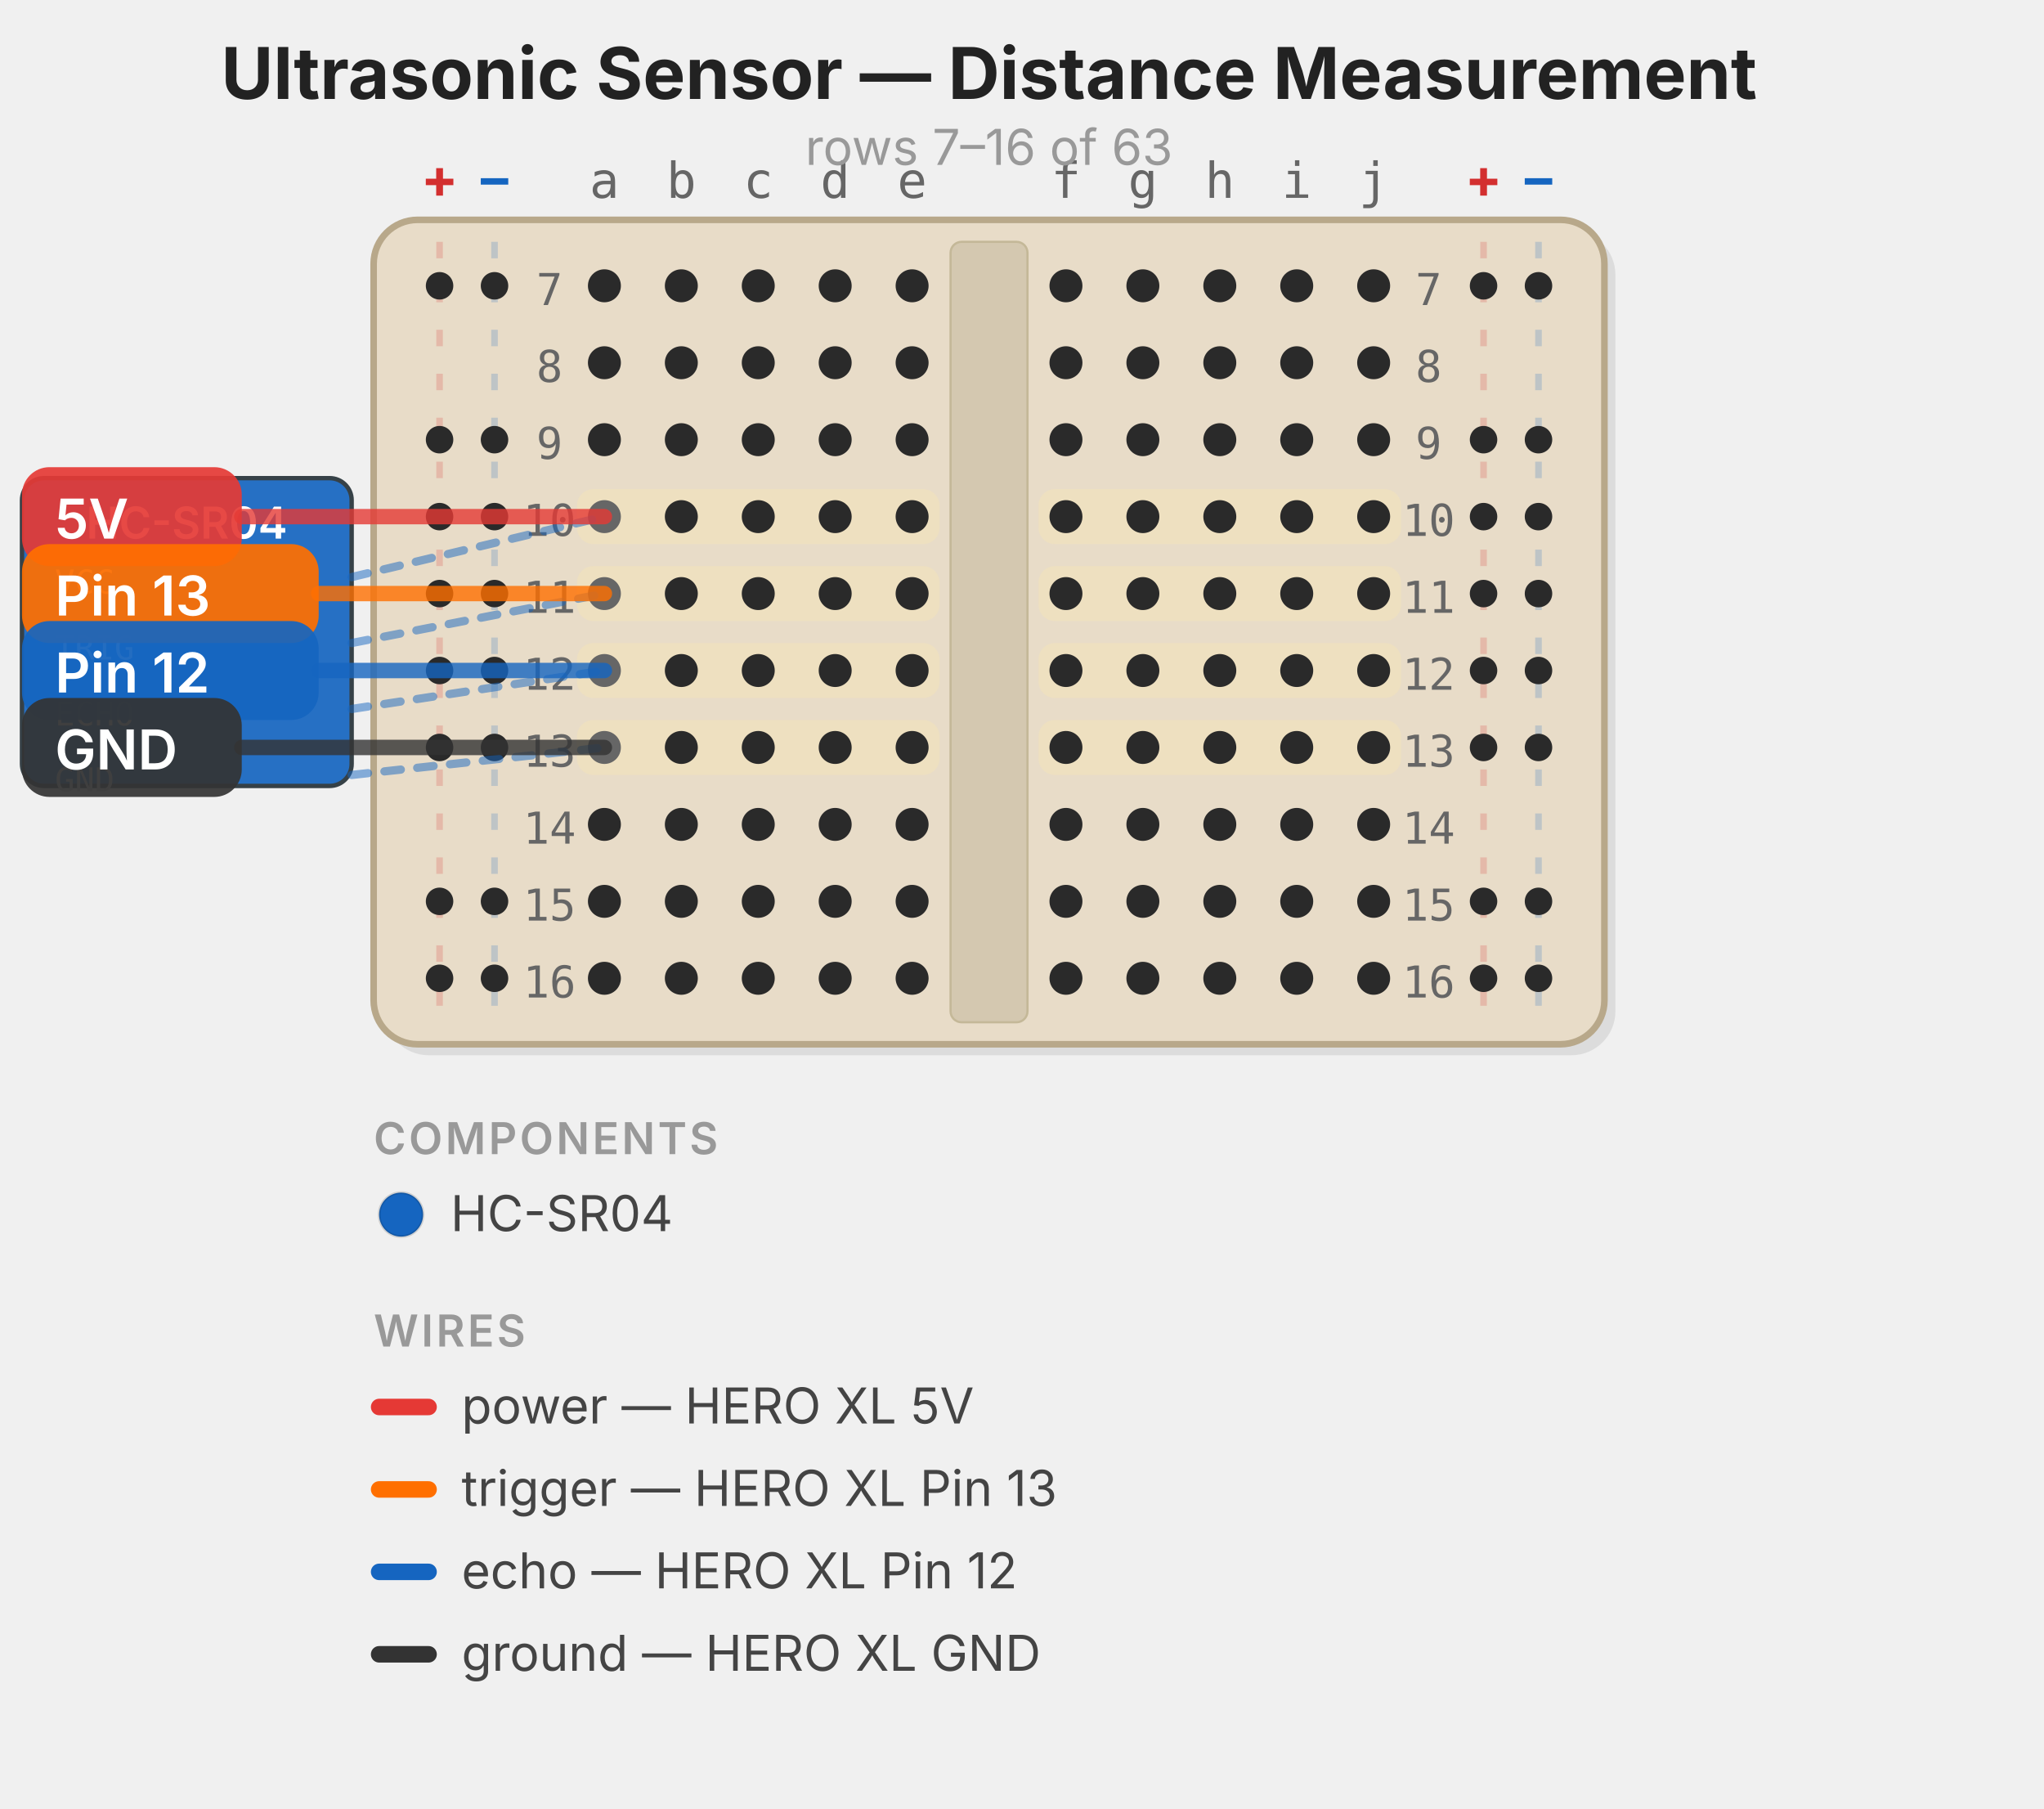
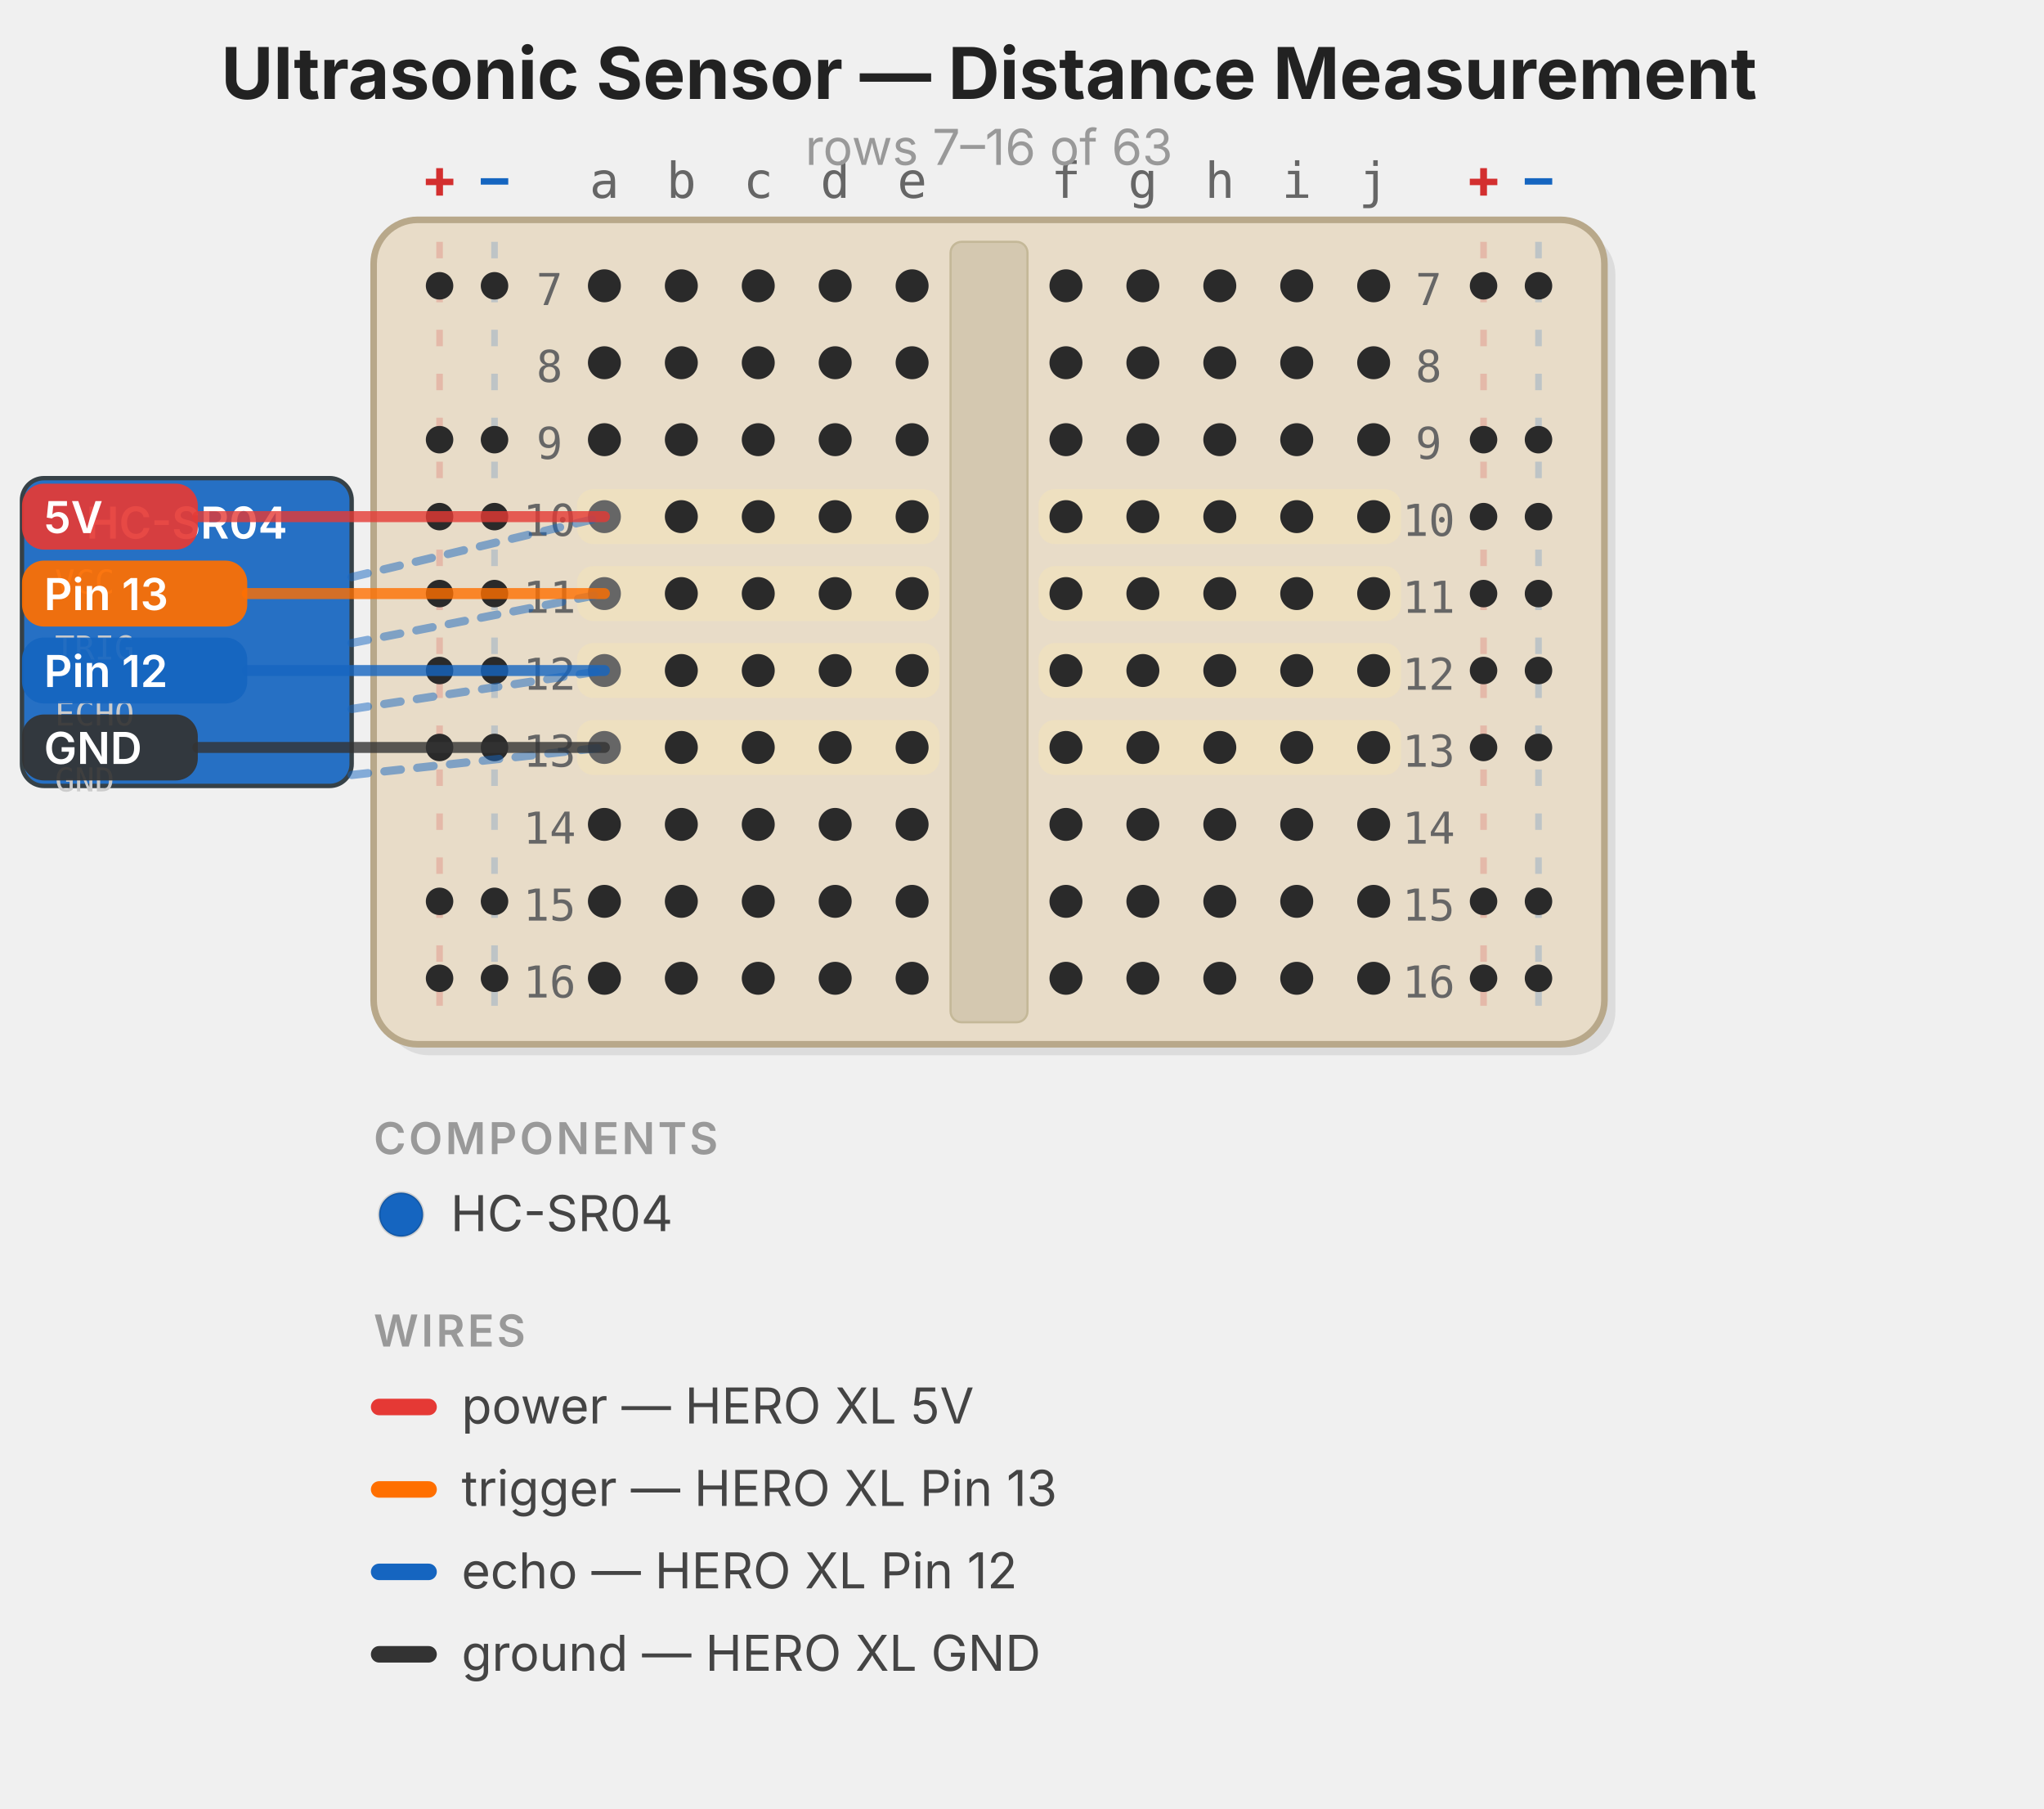
<svg xmlns="http://www.w3.org/2000/svg" viewBox="0 0 372 329" width="372" height="329" style="background:#fff">
  <rect x="70.0" y="42.0" width="224.0" height="150.0" rx="8" fill="#00000015" />
  <rect x="68.0" y="40.0" width="224.0" height="150.0" rx="8" fill="#e8dcc8" stroke="#b8a88a" stroke-width="1.2" />
  <rect x="173.0" y="44.0" width="14.0" height="142.0" rx="2" fill="#d4c8b0" stroke="#c4b898" stroke-width="0.4" />
  <line x1="80.0" y1="44.0" x2="80.0" y2="186.0" stroke="#d32f2f" stroke-width="1.2" opacity="0.2" stroke-dasharray="3,5" />
  <line x1="90.0" y1="44.0" x2="90.0" y2="186.0" stroke="#1565c0" stroke-width="1.2" opacity="0.2" stroke-dasharray="3,5" />
  <line x1="270.0" y1="44.0" x2="270.0" y2="186.0" stroke="#d32f2f" stroke-width="1.2" opacity="0.2" stroke-dasharray="3,5" />
  <line x1="280.0" y1="44.0" x2="280.0" y2="186.0" stroke="#1565c0" stroke-width="1.2" opacity="0.2" stroke-dasharray="3,5" />
  <rect x="105.0" y="89.0" width="66.0" height="10.0" rx="3" fill="#ffeaa7" opacity="0.25" />
  <rect x="189.0" y="89.0" width="66.0" height="10.0" rx="3" fill="#ffeaa7" opacity="0.25" />
  <rect x="105.0" y="103.0" width="66.0" height="10.0" rx="3" fill="#ffeaa7" opacity="0.25" />
  <rect x="189.0" y="103.0" width="66.0" height="10.0" rx="3" fill="#ffeaa7" opacity="0.25" />
  <rect x="105.0" y="117.0" width="66.0" height="10.0" rx="3" fill="#ffeaa7" opacity="0.25" />
  <rect x="189.0" y="117.0" width="66.0" height="10.0" rx="3" fill="#ffeaa7" opacity="0.25" />
  <rect x="105.0" y="131.0" width="66.0" height="10.0" rx="3" fill="#ffeaa7" opacity="0.25" />
  <rect x="189.0" y="131.0" width="66.0" height="10.0" rx="3" fill="#ffeaa7" opacity="0.25" />
  <circle cx="110.0" cy="52.0" r="3.0" fill="#2a2a2a" />
  <circle cx="110.0" cy="66.0" r="3.0" fill="#2a2a2a" />
  <circle cx="110.0" cy="80.0" r="3.0" fill="#2a2a2a" />
  <circle cx="110.0" cy="94.0" r="3.0" fill="#666" />
  <circle cx="110.0" cy="108.0" r="3.0" fill="#666" />
  <circle cx="110.0" cy="122.0" r="3.0" fill="#666" />
  <circle cx="110.0" cy="136.0" r="3.0" fill="#666" />
  <circle cx="110.0" cy="150.0" r="3.0" fill="#2a2a2a" />
  <circle cx="110.0" cy="164.0" r="3.0" fill="#2a2a2a" />
  <circle cx="110.0" cy="178.0" r="3.0" fill="#2a2a2a" />
  <circle cx="124.0" cy="52.0" r="3.0" fill="#2a2a2a" />
  <circle cx="124.0" cy="66.0" r="3.0" fill="#2a2a2a" />
  <circle cx="124.0" cy="80.0" r="3.0" fill="#2a2a2a" />
  <circle cx="124.0" cy="94.0" r="3.0" fill="#2a2a2a" />
  <circle cx="124.0" cy="108.0" r="3.0" fill="#2a2a2a" />
  <circle cx="124.0" cy="122.0" r="3.0" fill="#2a2a2a" />
  <circle cx="124.0" cy="136.0" r="3.0" fill="#2a2a2a" />
  <circle cx="124.0" cy="150.0" r="3.0" fill="#2a2a2a" />
  <circle cx="124.0" cy="164.0" r="3.0" fill="#2a2a2a" />
  <circle cx="124.0" cy="178.0" r="3.0" fill="#2a2a2a" />
  <circle cx="138.0" cy="52.0" r="3.0" fill="#2a2a2a" />
  <circle cx="138.0" cy="66.0" r="3.0" fill="#2a2a2a" />
  <circle cx="138.0" cy="80.0" r="3.0" fill="#2a2a2a" />
  <circle cx="138.0" cy="94.0" r="3.0" fill="#2a2a2a" />
  <circle cx="138.0" cy="108.0" r="3.0" fill="#2a2a2a" />
  <circle cx="138.0" cy="122.0" r="3.0" fill="#2a2a2a" />
  <circle cx="138.0" cy="136.0" r="3.0" fill="#2a2a2a" />
  <circle cx="138.0" cy="150.0" r="3.0" fill="#2a2a2a" />
  <circle cx="138.0" cy="164.0" r="3.0" fill="#2a2a2a" />
  <circle cx="138.0" cy="178.0" r="3.0" fill="#2a2a2a" />
  <circle cx="152.0" cy="52.0" r="3.0" fill="#2a2a2a" />
  <circle cx="152.0" cy="66.0" r="3.0" fill="#2a2a2a" />
  <circle cx="152.0" cy="80.0" r="3.0" fill="#2a2a2a" />
  <circle cx="152.0" cy="94.0" r="3.0" fill="#2a2a2a" />
  <circle cx="152.0" cy="108.0" r="3.0" fill="#2a2a2a" />
  <circle cx="152.0" cy="122.0" r="3.0" fill="#2a2a2a" />
  <circle cx="152.0" cy="136.0" r="3.0" fill="#2a2a2a" />
  <circle cx="152.0" cy="150.0" r="3.0" fill="#2a2a2a" />
  <circle cx="152.0" cy="164.0" r="3.0" fill="#2a2a2a" />
  <circle cx="152.0" cy="178.0" r="3.0" fill="#2a2a2a" />
  <circle cx="166.0" cy="52.0" r="3.0" fill="#2a2a2a" />
  <circle cx="166.0" cy="66.0" r="3.0" fill="#2a2a2a" />
  <circle cx="166.0" cy="80.0" r="3.0" fill="#2a2a2a" />
  <circle cx="166.0" cy="94.0" r="3.0" fill="#2a2a2a" />
  <circle cx="166.0" cy="108.0" r="3.0" fill="#2a2a2a" />
  <circle cx="166.0" cy="122.0" r="3.0" fill="#2a2a2a" />
  <circle cx="166.0" cy="136.0" r="3.0" fill="#2a2a2a" />
  <circle cx="166.0" cy="150.0" r="3.0" fill="#2a2a2a" />
  <circle cx="166.0" cy="164.0" r="3.0" fill="#2a2a2a" />
  <circle cx="166.0" cy="178.0" r="3.0" fill="#2a2a2a" />
  <circle cx="194.0" cy="52.0" r="3.0" fill="#2a2a2a" />
  <circle cx="194.0" cy="66.0" r="3.0" fill="#2a2a2a" />
  <circle cx="194.0" cy="80.0" r="3.0" fill="#2a2a2a" />
  <circle cx="194.0" cy="94.0" r="3.0" fill="#2a2a2a" />
  <circle cx="194.0" cy="108.0" r="3.0" fill="#2a2a2a" />
  <circle cx="194.0" cy="122.0" r="3.0" fill="#2a2a2a" />
  <circle cx="194.0" cy="136.0" r="3.0" fill="#2a2a2a" />
  <circle cx="194.0" cy="150.0" r="3.0" fill="#2a2a2a" />
  <circle cx="194.0" cy="164.0" r="3.0" fill="#2a2a2a" />
  <circle cx="194.0" cy="178.0" r="3.0" fill="#2a2a2a" />
  <circle cx="208.0" cy="52.0" r="3.0" fill="#2a2a2a" />
  <circle cx="208.0" cy="66.0" r="3.0" fill="#2a2a2a" />
  <circle cx="208.0" cy="80.0" r="3.0" fill="#2a2a2a" />
  <circle cx="208.0" cy="94.0" r="3.0" fill="#2a2a2a" />
  <circle cx="208.0" cy="108.0" r="3.0" fill="#2a2a2a" />
  <circle cx="208.0" cy="122.0" r="3.0" fill="#2a2a2a" />
  <circle cx="208.0" cy="136.0" r="3.0" fill="#2a2a2a" />
  <circle cx="208.0" cy="150.0" r="3.0" fill="#2a2a2a" />
  <circle cx="208.0" cy="164.0" r="3.0" fill="#2a2a2a" />
  <circle cx="208.0" cy="178.0" r="3.0" fill="#2a2a2a" />
  <circle cx="222.0" cy="52.0" r="3.0" fill="#2a2a2a" />
  <circle cx="222.0" cy="66.0" r="3.0" fill="#2a2a2a" />
  <circle cx="222.0" cy="80.0" r="3.0" fill="#2a2a2a" />
  <circle cx="222.0" cy="94.0" r="3.0" fill="#2a2a2a" />
  <circle cx="222.0" cy="108.0" r="3.0" fill="#2a2a2a" />
  <circle cx="222.0" cy="122.0" r="3.0" fill="#2a2a2a" />
  <circle cx="222.0" cy="136.0" r="3.0" fill="#2a2a2a" />
  <circle cx="222.0" cy="150.0" r="3.0" fill="#2a2a2a" />
  <circle cx="222.0" cy="164.0" r="3.0" fill="#2a2a2a" />
  <circle cx="222.0" cy="178.0" r="3.0" fill="#2a2a2a" />
  <circle cx="236.0" cy="52.0" r="3.0" fill="#2a2a2a" />
  <circle cx="236.0" cy="66.0" r="3.0" fill="#2a2a2a" />
  <circle cx="236.0" cy="80.0" r="3.0" fill="#2a2a2a" />
  <circle cx="236.0" cy="94.0" r="3.0" fill="#2a2a2a" />
  <circle cx="236.0" cy="108.0" r="3.0" fill="#2a2a2a" />
  <circle cx="236.0" cy="122.0" r="3.0" fill="#2a2a2a" />
  <circle cx="236.0" cy="136.0" r="3.0" fill="#2a2a2a" />
  <circle cx="236.0" cy="150.0" r="3.0" fill="#2a2a2a" />
  <circle cx="236.0" cy="164.0" r="3.0" fill="#2a2a2a" />
  <circle cx="236.0" cy="178.0" r="3.0" fill="#2a2a2a" />
  <circle cx="250.0" cy="52.0" r="3.0" fill="#2a2a2a" />
  <circle cx="250.0" cy="66.0" r="3.0" fill="#2a2a2a" />
  <circle cx="250.0" cy="80.0" r="3.0" fill="#2a2a2a" />
  <circle cx="250.0" cy="94.0" r="3.0" fill="#2a2a2a" />
  <circle cx="250.0" cy="108.0" r="3.0" fill="#2a2a2a" />
  <circle cx="250.0" cy="122.0" r="3.0" fill="#2a2a2a" />
  <circle cx="250.0" cy="136.0" r="3.0" fill="#2a2a2a" />
  <circle cx="250.0" cy="150.0" r="3.0" fill="#2a2a2a" />
  <circle cx="250.0" cy="164.0" r="3.0" fill="#2a2a2a" />
  <circle cx="250.0" cy="178.0" r="3.0" fill="#2a2a2a" />
  <circle cx="80.0" cy="52.0" r="2.5" fill="#2a2a2a" />
  <circle cx="80.0" cy="80.0" r="2.5" fill="#2a2a2a" />
  <circle cx="80.0" cy="94.0" r="2.5" fill="#2a2a2a" />
  <circle cx="80.0" cy="108.0" r="2.5" fill="#2a2a2a" />
  <circle cx="80.0" cy="122.0" r="2.5" fill="#2a2a2a" />
  <circle cx="80.0" cy="136.0" r="2.5" fill="#2a2a2a" />
  <circle cx="80.0" cy="164.0" r="2.5" fill="#2a2a2a" />
  <circle cx="80.0" cy="178.0" r="2.5" fill="#2a2a2a" />
  <circle cx="90.0" cy="52.0" r="2.5" fill="#2a2a2a" />
  <circle cx="90.0" cy="80.0" r="2.5" fill="#2a2a2a" />
  <circle cx="90.0" cy="94.0" r="2.5" fill="#2a2a2a" />
  <circle cx="90.0" cy="108.0" r="2.5" fill="#2a2a2a" />
  <circle cx="90.0" cy="122.0" r="2.5" fill="#2a2a2a" />
  <circle cx="90.0" cy="136.0" r="2.5" fill="#2a2a2a" />
  <circle cx="90.0" cy="164.0" r="2.5" fill="#2a2a2a" />
  <circle cx="90.0" cy="178.0" r="2.5" fill="#2a2a2a" />
  <circle cx="270.0" cy="52.0" r="2.5" fill="#2a2a2a" />
  <circle cx="270.0" cy="80.0" r="2.5" fill="#2a2a2a" />
  <circle cx="270.0" cy="94.0" r="2.5" fill="#2a2a2a" />
  <circle cx="270.0" cy="108.0" r="2.5" fill="#2a2a2a" />
  <circle cx="270.0" cy="122.0" r="2.5" fill="#2a2a2a" />
  <circle cx="270.0" cy="136.0" r="2.5" fill="#2a2a2a" />
  <circle cx="270.0" cy="164.0" r="2.5" fill="#2a2a2a" />
  <circle cx="270.0" cy="178.0" r="2.5" fill="#2a2a2a" />
  <circle cx="280.0" cy="52.0" r="2.5" fill="#2a2a2a" />
  <circle cx="280.0" cy="80.0" r="2.5" fill="#2a2a2a" />
  <circle cx="280.0" cy="94.0" r="2.5" fill="#2a2a2a" />
  <circle cx="280.0" cy="108.0" r="2.5" fill="#2a2a2a" />
  <circle cx="280.0" cy="122.0" r="2.5" fill="#2a2a2a" />
  <circle cx="280.0" cy="136.0" r="2.5" fill="#2a2a2a" />
  <circle cx="280.0" cy="164.0" r="2.5" fill="#2a2a2a" />
  <circle cx="280.0" cy="178.0" r="2.5" fill="#2a2a2a" />
  <text x="110.0" y="36.0" font-size="9" fill="#666" text-anchor="middle" font-family="'SF Mono', 'Cascadia Code', 'Fira Code', monospace">a</text>
  <text x="124.0" y="36.0" font-size="9" fill="#666" text-anchor="middle" font-family="'SF Mono', 'Cascadia Code', 'Fira Code', monospace">b</text>
  <text x="138.0" y="36.0" font-size="9" fill="#666" text-anchor="middle" font-family="'SF Mono', 'Cascadia Code', 'Fira Code', monospace">c</text>
  <text x="152.0" y="36.0" font-size="9" fill="#666" text-anchor="middle" font-family="'SF Mono', 'Cascadia Code', 'Fira Code', monospace">d</text>
  <text x="166.0" y="36.0" font-size="9" fill="#666" text-anchor="middle" font-family="'SF Mono', 'Cascadia Code', 'Fira Code', monospace">e</text>
  <text x="194.0" y="36.0" font-size="9" fill="#666" text-anchor="middle" font-family="'SF Mono', 'Cascadia Code', 'Fira Code', monospace">f</text>
  <text x="208.0" y="36.0" font-size="9" fill="#666" text-anchor="middle" font-family="'SF Mono', 'Cascadia Code', 'Fira Code', monospace">g</text>
  <text x="222.0" y="36.0" font-size="9" fill="#666" text-anchor="middle" font-family="'SF Mono', 'Cascadia Code', 'Fira Code', monospace">h</text>
  <text x="236.0" y="36.0" font-size="9" fill="#666" text-anchor="middle" font-family="'SF Mono', 'Cascadia Code', 'Fira Code', monospace">i</text>
  <text x="250.0" y="36.0" font-size="9" fill="#666" text-anchor="middle" font-family="'SF Mono', 'Cascadia Code', 'Fira Code', monospace">j</text>
  <text x="80.0" y="36.0" font-size="10" fill="#d32f2f" font-weight="bold" text-anchor="middle" font-family="system-ui, -apple-system, 'Segoe UI', sans-serif">+</text>
  <text x="90.0" y="36.0" font-size="10" fill="#1565c0" font-weight="bold" text-anchor="middle" font-family="system-ui, -apple-system, 'Segoe UI', sans-serif">–</text>
  <text x="270.0" y="36.0" font-size="10" fill="#d32f2f" font-weight="bold" text-anchor="middle" font-family="system-ui, -apple-system, 'Segoe UI', sans-serif">+</text>
  <text x="280.0" y="36.0" font-size="10" fill="#1565c0" font-weight="bold" text-anchor="middle" font-family="system-ui, -apple-system, 'Segoe UI', sans-serif">–</text>
  <text x="100.0" y="55.5" font-size="8" fill="#666" text-anchor="middle" font-family="'SF Mono', 'Cascadia Code', 'Fira Code', monospace">7</text>
  <text x="260.0" y="55.5" font-size="8" fill="#666" text-anchor="middle" font-family="'SF Mono', 'Cascadia Code', 'Fira Code', monospace">7</text>
  <text x="100.0" y="69.5" font-size="8" fill="#666" text-anchor="middle" font-family="'SF Mono', 'Cascadia Code', 'Fira Code', monospace">8</text>
  <text x="260.0" y="69.5" font-size="8" fill="#666" text-anchor="middle" font-family="'SF Mono', 'Cascadia Code', 'Fira Code', monospace">8</text>
  <text x="100.0" y="83.5" font-size="8" fill="#666" text-anchor="middle" font-family="'SF Mono', 'Cascadia Code', 'Fira Code', monospace">9</text>
  <text x="260.0" y="83.5" font-size="8" fill="#666" text-anchor="middle" font-family="'SF Mono', 'Cascadia Code', 'Fira Code', monospace">9</text>
  <text x="100.0" y="97.5" font-size="8" fill="#666" text-anchor="middle" font-family="'SF Mono', 'Cascadia Code', 'Fira Code', monospace">10</text>
  <text x="260.0" y="97.5" font-size="8" fill="#666" text-anchor="middle" font-family="'SF Mono', 'Cascadia Code', 'Fira Code', monospace">10</text>
  <text x="100.0" y="111.5" font-size="8" fill="#666" text-anchor="middle" font-family="'SF Mono', 'Cascadia Code', 'Fira Code', monospace">11</text>
  <text x="260.0" y="111.5" font-size="8" fill="#666" text-anchor="middle" font-family="'SF Mono', 'Cascadia Code', 'Fira Code', monospace">11</text>
  <text x="100.0" y="125.5" font-size="8" fill="#666" text-anchor="middle" font-family="'SF Mono', 'Cascadia Code', 'Fira Code', monospace">12</text>
  <text x="260.0" y="125.5" font-size="8" fill="#666" text-anchor="middle" font-family="'SF Mono', 'Cascadia Code', 'Fira Code', monospace">12</text>
  <text x="100.0" y="139.5" font-size="8" fill="#666" text-anchor="middle" font-family="'SF Mono', 'Cascadia Code', 'Fira Code', monospace">13</text>
  <text x="260.0" y="139.5" font-size="8" fill="#666" text-anchor="middle" font-family="'SF Mono', 'Cascadia Code', 'Fira Code', monospace">13</text>
  <text x="100.0" y="153.5" font-size="8" fill="#666" text-anchor="middle" font-family="'SF Mono', 'Cascadia Code', 'Fira Code', monospace">14</text>
  <text x="260.0" y="153.5" font-size="8" fill="#666" text-anchor="middle" font-family="'SF Mono', 'Cascadia Code', 'Fira Code', monospace">14</text>
  <text x="100.0" y="167.5" font-size="8" fill="#666" text-anchor="middle" font-family="'SF Mono', 'Cascadia Code', 'Fira Code', monospace">15</text>
  <text x="260.0" y="167.5" font-size="8" fill="#666" text-anchor="middle" font-family="'SF Mono', 'Cascadia Code', 'Fira Code', monospace">15</text>
  <text x="100.0" y="181.5" font-size="8" fill="#666" text-anchor="middle" font-family="'SF Mono', 'Cascadia Code', 'Fira Code', monospace">16</text>
  <text x="260.0" y="181.5" font-size="8" fill="#666" text-anchor="middle" font-family="'SF Mono', 'Cascadia Code', 'Fira Code', monospace">16</text>
  <rect x="4.0" y="87.0" width="60.0" height="56.0" rx="4" fill="#1565c0" stroke="#263238" stroke-width="0.8" opacity="0.92" />
  <text x="34.0" y="98.0" font-size="8" fill="white" font-weight="600" text-anchor="middle" font-family="system-ui, -apple-system, 'Segoe UI', sans-serif">HC-SR04</text>
  <text x="10.0" y="108.0" font-size="6" fill="#ccc" font-family="'SF Mono', 'Cascadia Code', 'Fira Code', monospace">VCC</text>
  <line x1="64.0" y1="105.0" x2="110.0" y2="94.0" stroke="#1565c0" stroke-width="1.5" stroke-linecap="round" opacity="0.5" stroke-dasharray="3,3" />
  <text x="10.0" y="120.0" font-size="6" fill="#ccc" font-family="'SF Mono', 'Cascadia Code', 'Fira Code', monospace">TRIG</text>
  <line x1="64.0" y1="117.0" x2="110.0" y2="108.0" stroke="#1565c0" stroke-width="1.5" stroke-linecap="round" opacity="0.5" stroke-dasharray="3,3" />
  <text x="10.0" y="132.0" font-size="6" fill="#ccc" font-family="'SF Mono', 'Cascadia Code', 'Fira Code', monospace">ECHO</text>
  <line x1="64.0" y1="129.0" x2="110.0" y2="122.0" stroke="#1565c0" stroke-width="1.5" stroke-linecap="round" opacity="0.5" stroke-dasharray="3,3" />
  <text x="10.0" y="144.0" font-size="6" fill="#ccc" font-family="'SF Mono', 'Cascadia Code', 'Fira Code', monospace">GND</text>
  <line x1="64.0" y1="141.0" x2="110.0" y2="136.0" stroke="#1565c0" stroke-width="1.5" stroke-linecap="round" opacity="0.5" stroke-dasharray="3,3" />
-   <line x1="44.0" y1="94.0" x2="110.0" y2="94.0" stroke="#e53935" stroke-width="2.8" stroke-linecap="round" opacity="0.8" />
-   <rect x="4.0" y="85.0" width="40.0" height="18.0" rx="5" fill="#e53935" opacity="0.92" />
-   <text x="10.0" y="98.0" font-size="10" fill="white" font-weight="600" font-family="system-ui, -apple-system, 'Segoe UI', sans-serif">5V</text>
-   <line x1="58.0" y1="108.0" x2="110.0" y2="108.0" stroke="#ff6f00" stroke-width="2.8" stroke-linecap="round" opacity="0.8" />
-   <rect x="4.0" y="99.0" width="54.0" height="18.0" rx="5" fill="#ff6f00" opacity="0.92" />
-   <text x="10.0" y="112.0" font-size="10" fill="white" font-weight="600" font-family="system-ui, -apple-system, 'Segoe UI', sans-serif">Pin 13</text>
-   <line x1="58.0" y1="122.0" x2="110.0" y2="122.0" stroke="#1565c0" stroke-width="2.8" stroke-linecap="round" opacity="0.8" />
-   <rect x="4.0" y="113.0" width="54.0" height="18.0" rx="5" fill="#1565c0" opacity="0.92" />
-   <text x="10.0" y="126.0" font-size="10" fill="white" font-weight="600" font-family="system-ui, -apple-system, 'Segoe UI', sans-serif">Pin 12</text>
-   <line x1="44.0" y1="136.0" x2="110.0" y2="136.0" stroke="#333333" stroke-width="2.8" stroke-linecap="round" opacity="0.8" />
-   <rect x="4.0" y="127.0" width="40.0" height="18.0" rx="5" fill="#333333" opacity="0.92" />
-   <text x="10.0" y="140.0" font-size="10" fill="white" font-weight="600" font-family="system-ui, -apple-system, 'Segoe UI', sans-serif">GND</text>
+   <line x1="36.0" y1="94.0" x2="110.0" y2="94.0" stroke="#e53935" stroke-width="2" stroke-linecap="round" opacity="0.8" />
+   <rect x="4.0" y="88.0" width="32.0" height="12.0" rx="4" fill="#e53935" opacity="0.92" />
+   <text x="8.0" y="97.0" font-size="8" fill="white" font-weight="600" font-family="system-ui, -apple-system, 'Segoe UI', sans-serif">5V</text>
+   <line x1="45.0" y1="108.0" x2="110.0" y2="108.0" stroke="#ff6f00" stroke-width="2" stroke-linecap="round" opacity="0.8" />
+   <rect x="4.0" y="102.0" width="41.0" height="12.0" rx="4" fill="#ff6f00" opacity="0.92" />
+   <text x="8.0" y="111.0" font-size="8" fill="white" font-weight="600" font-family="system-ui, -apple-system, 'Segoe UI', sans-serif">Pin 13</text>
+   <line x1="45.0" y1="122.0" x2="110.0" y2="122.0" stroke="#1565c0" stroke-width="2" stroke-linecap="round" opacity="0.8" />
+   <rect x="4.0" y="116.0" width="41.0" height="12.0" rx="4" fill="#1565c0" opacity="0.92" />
+   <text x="8.0" y="125.0" font-size="8" fill="white" font-weight="600" font-family="system-ui, -apple-system, 'Segoe UI', sans-serif">Pin 12</text>
+   <line x1="36.0" y1="136.0" x2="110.0" y2="136.0" stroke="#333333" stroke-width="2" stroke-linecap="round" opacity="0.8" />
+   <rect x="4.0" y="130.0" width="32.0" height="12.0" rx="4" fill="#333333" opacity="0.92" />
+   <text x="8.0" y="139.0" font-size="8" fill="white" font-weight="600" font-family="system-ui, -apple-system, 'Segoe UI', sans-serif">GND</text>
  <text x="68.0" y="210.0" font-size="8" fill="#999" font-weight="600" letter-spacing="0.5" font-family="system-ui, -apple-system, 'Segoe UI', sans-serif">COMPONENTS</text>
  <circle cx="73.0" cy="221.0" r="4.0" fill="#1565c0" stroke="#0002" stroke-width="0.5" />
  <text x="82.0" y="224.0" font-size="9" fill="#444" font-family="system-ui, -apple-system, 'Segoe UI', sans-serif">HC-SR04</text>
  <text x="68.0" y="245.0" font-size="8" fill="#999" font-weight="600" letter-spacing="0.5" font-family="system-ui, -apple-system, 'Segoe UI', sans-serif">WIRES</text>
  <line x1="69.0" y1="256.0" x2="78.0" y2="256.0" stroke="#e53935" stroke-width="3" stroke-linecap="round" />
  <text x="84.0" y="259.0" font-size="9" fill="#444" font-family="system-ui, -apple-system, 'Segoe UI', sans-serif">power — HERO XL 5V</text>
  <line x1="69.0" y1="271.0" x2="78.0" y2="271.0" stroke="#ff6f00" stroke-width="3" stroke-linecap="round" />
  <text x="84.0" y="274.0" font-size="9" fill="#444" font-family="system-ui, -apple-system, 'Segoe UI', sans-serif">trigger — HERO XL Pin 13</text>
  <line x1="69.0" y1="286.0" x2="78.0" y2="286.0" stroke="#1565c0" stroke-width="3" stroke-linecap="round" />
  <text x="84.0" y="289.0" font-size="9" fill="#444" font-family="system-ui, -apple-system, 'Segoe UI', sans-serif">echo — HERO XL Pin 12</text>
  <line x1="69.0" y1="301.0" x2="78.0" y2="301.0" stroke="#333333" stroke-width="3" stroke-linecap="round" />
  <text x="84.0" y="304.0" font-size="9" fill="#444" font-family="system-ui, -apple-system, 'Segoe UI', sans-serif">ground — HERO XL GND</text>
  <text x="180.0" y="18.0" font-size="13" fill="#222" font-weight="700" text-anchor="middle" font-family="system-ui, -apple-system, 'Segoe UI', sans-serif">Ultrasonic Sensor — Distance Measurement</text>
  <text x="180.0" y="30.0" font-size="9" fill="#999" text-anchor="middle" font-family="system-ui, -apple-system, 'Segoe UI', sans-serif">rows 7–16 of 63</text>
</svg>
